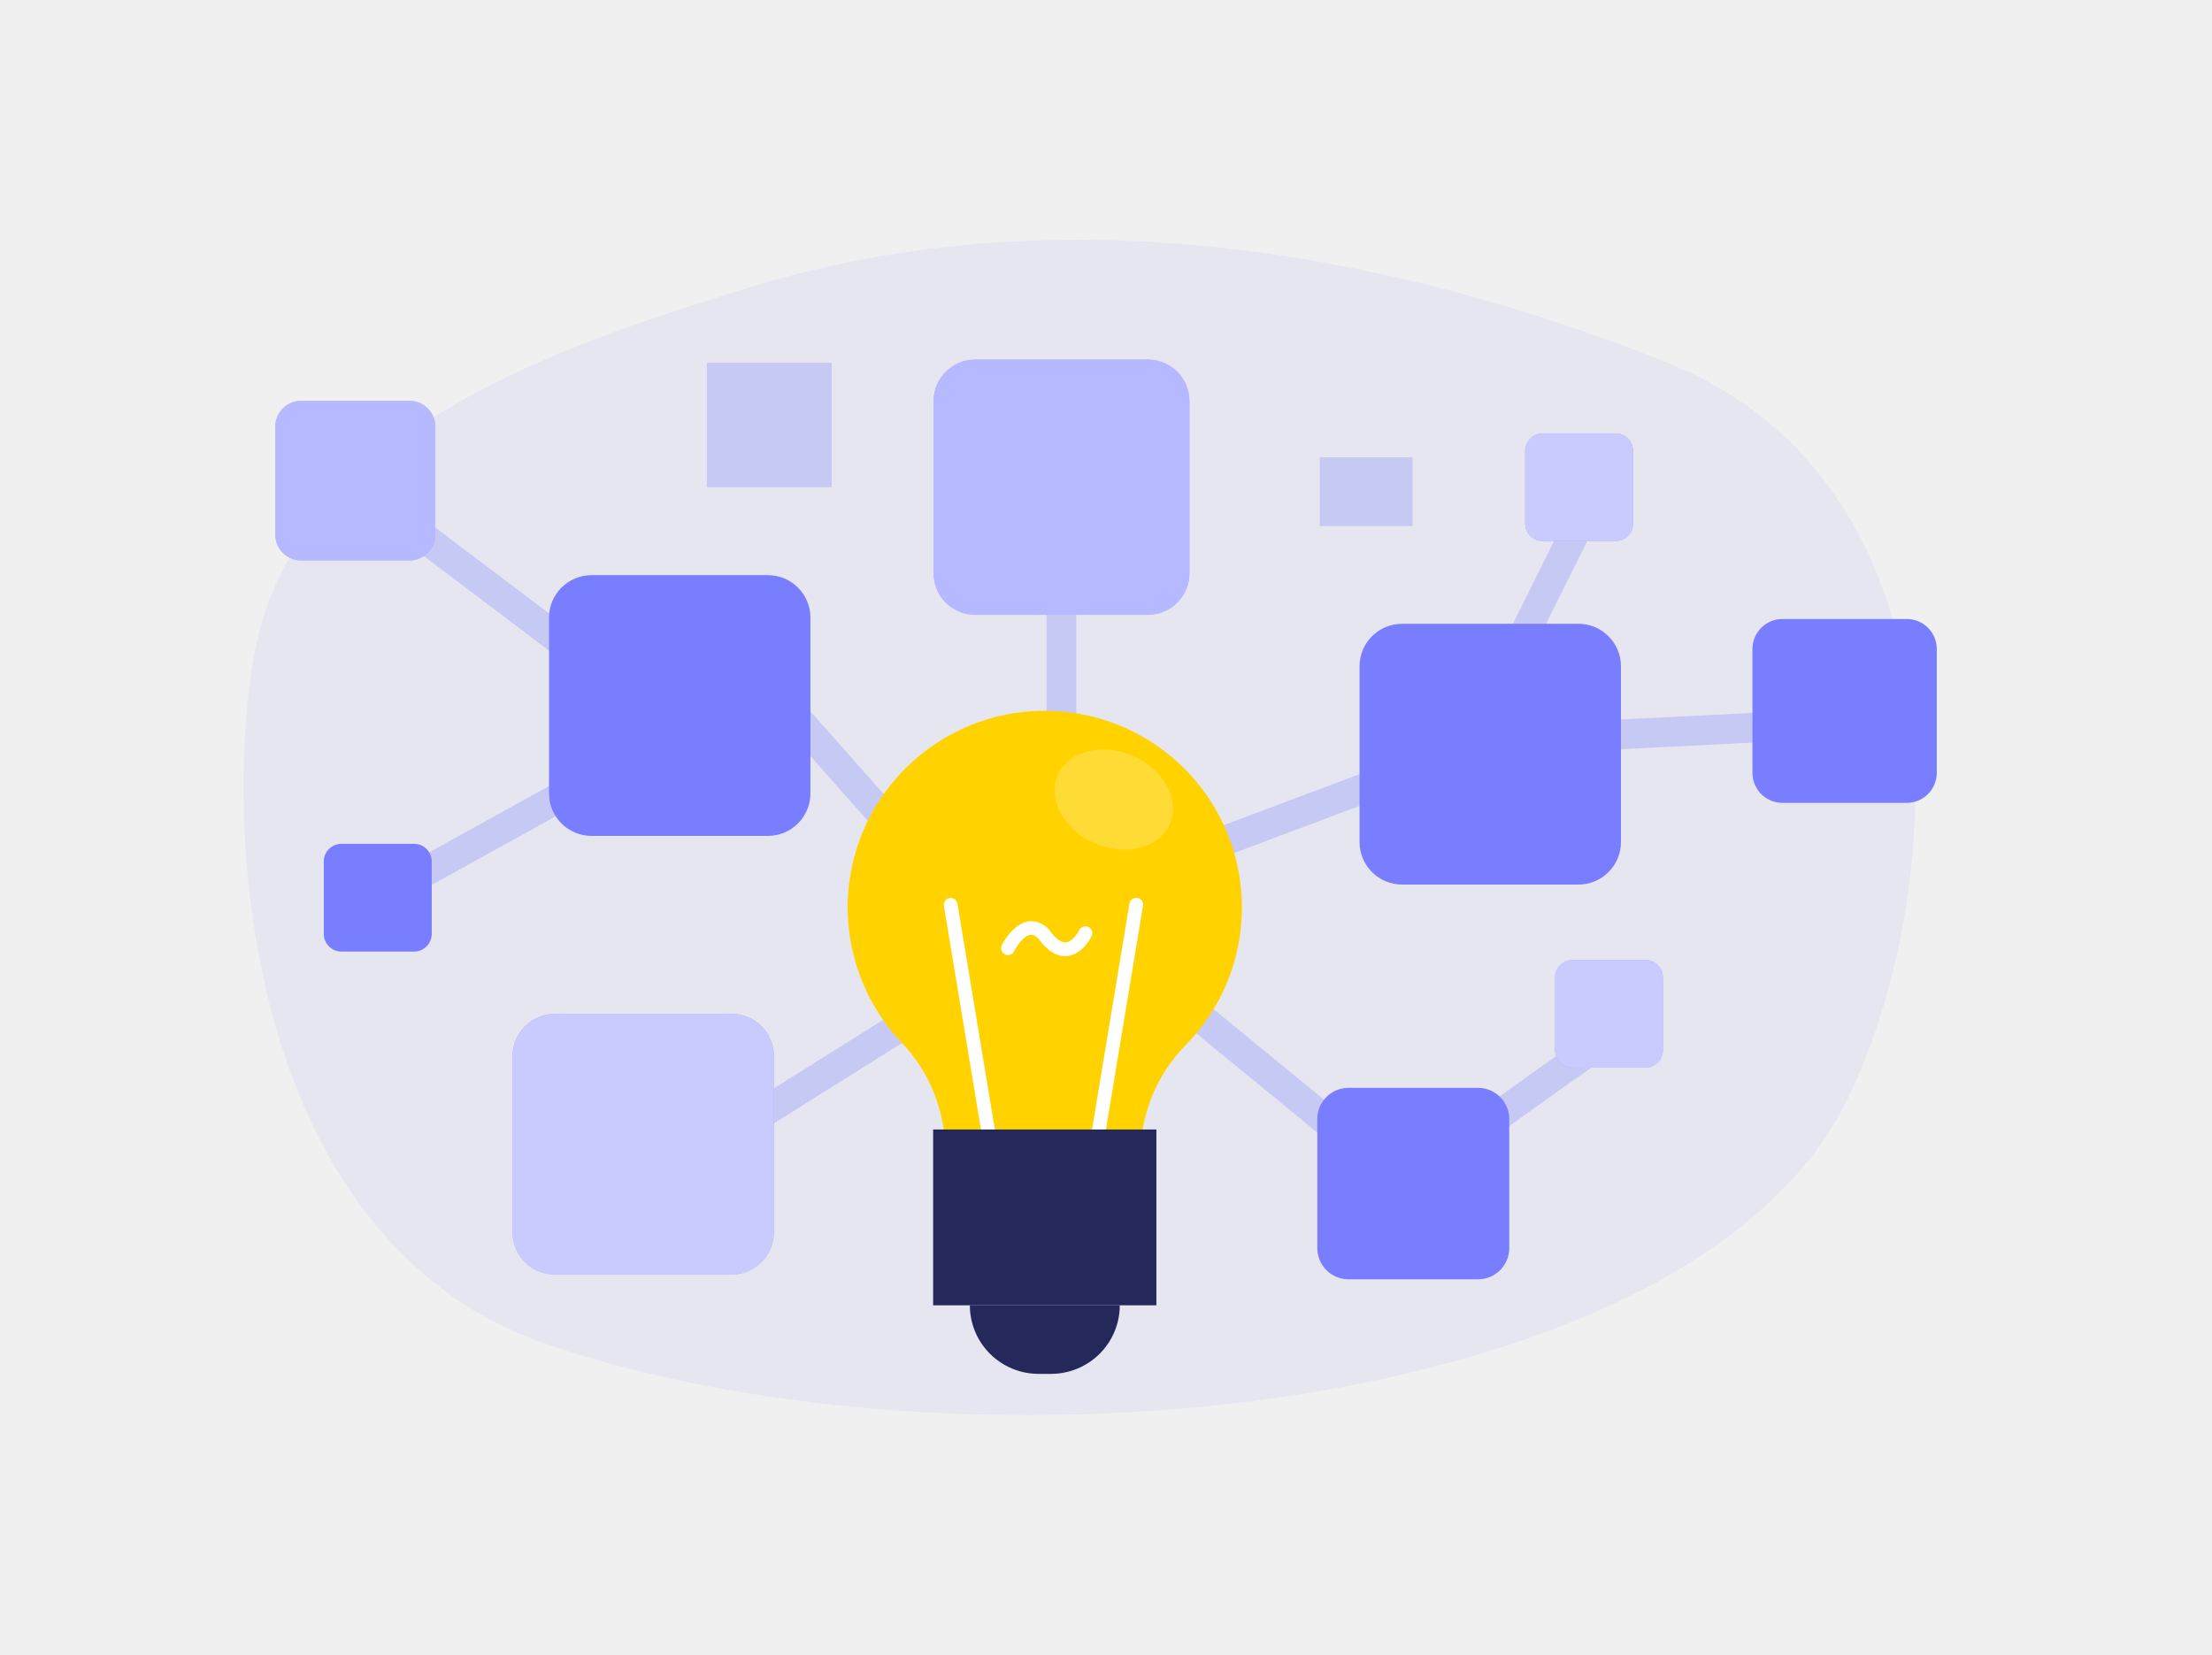
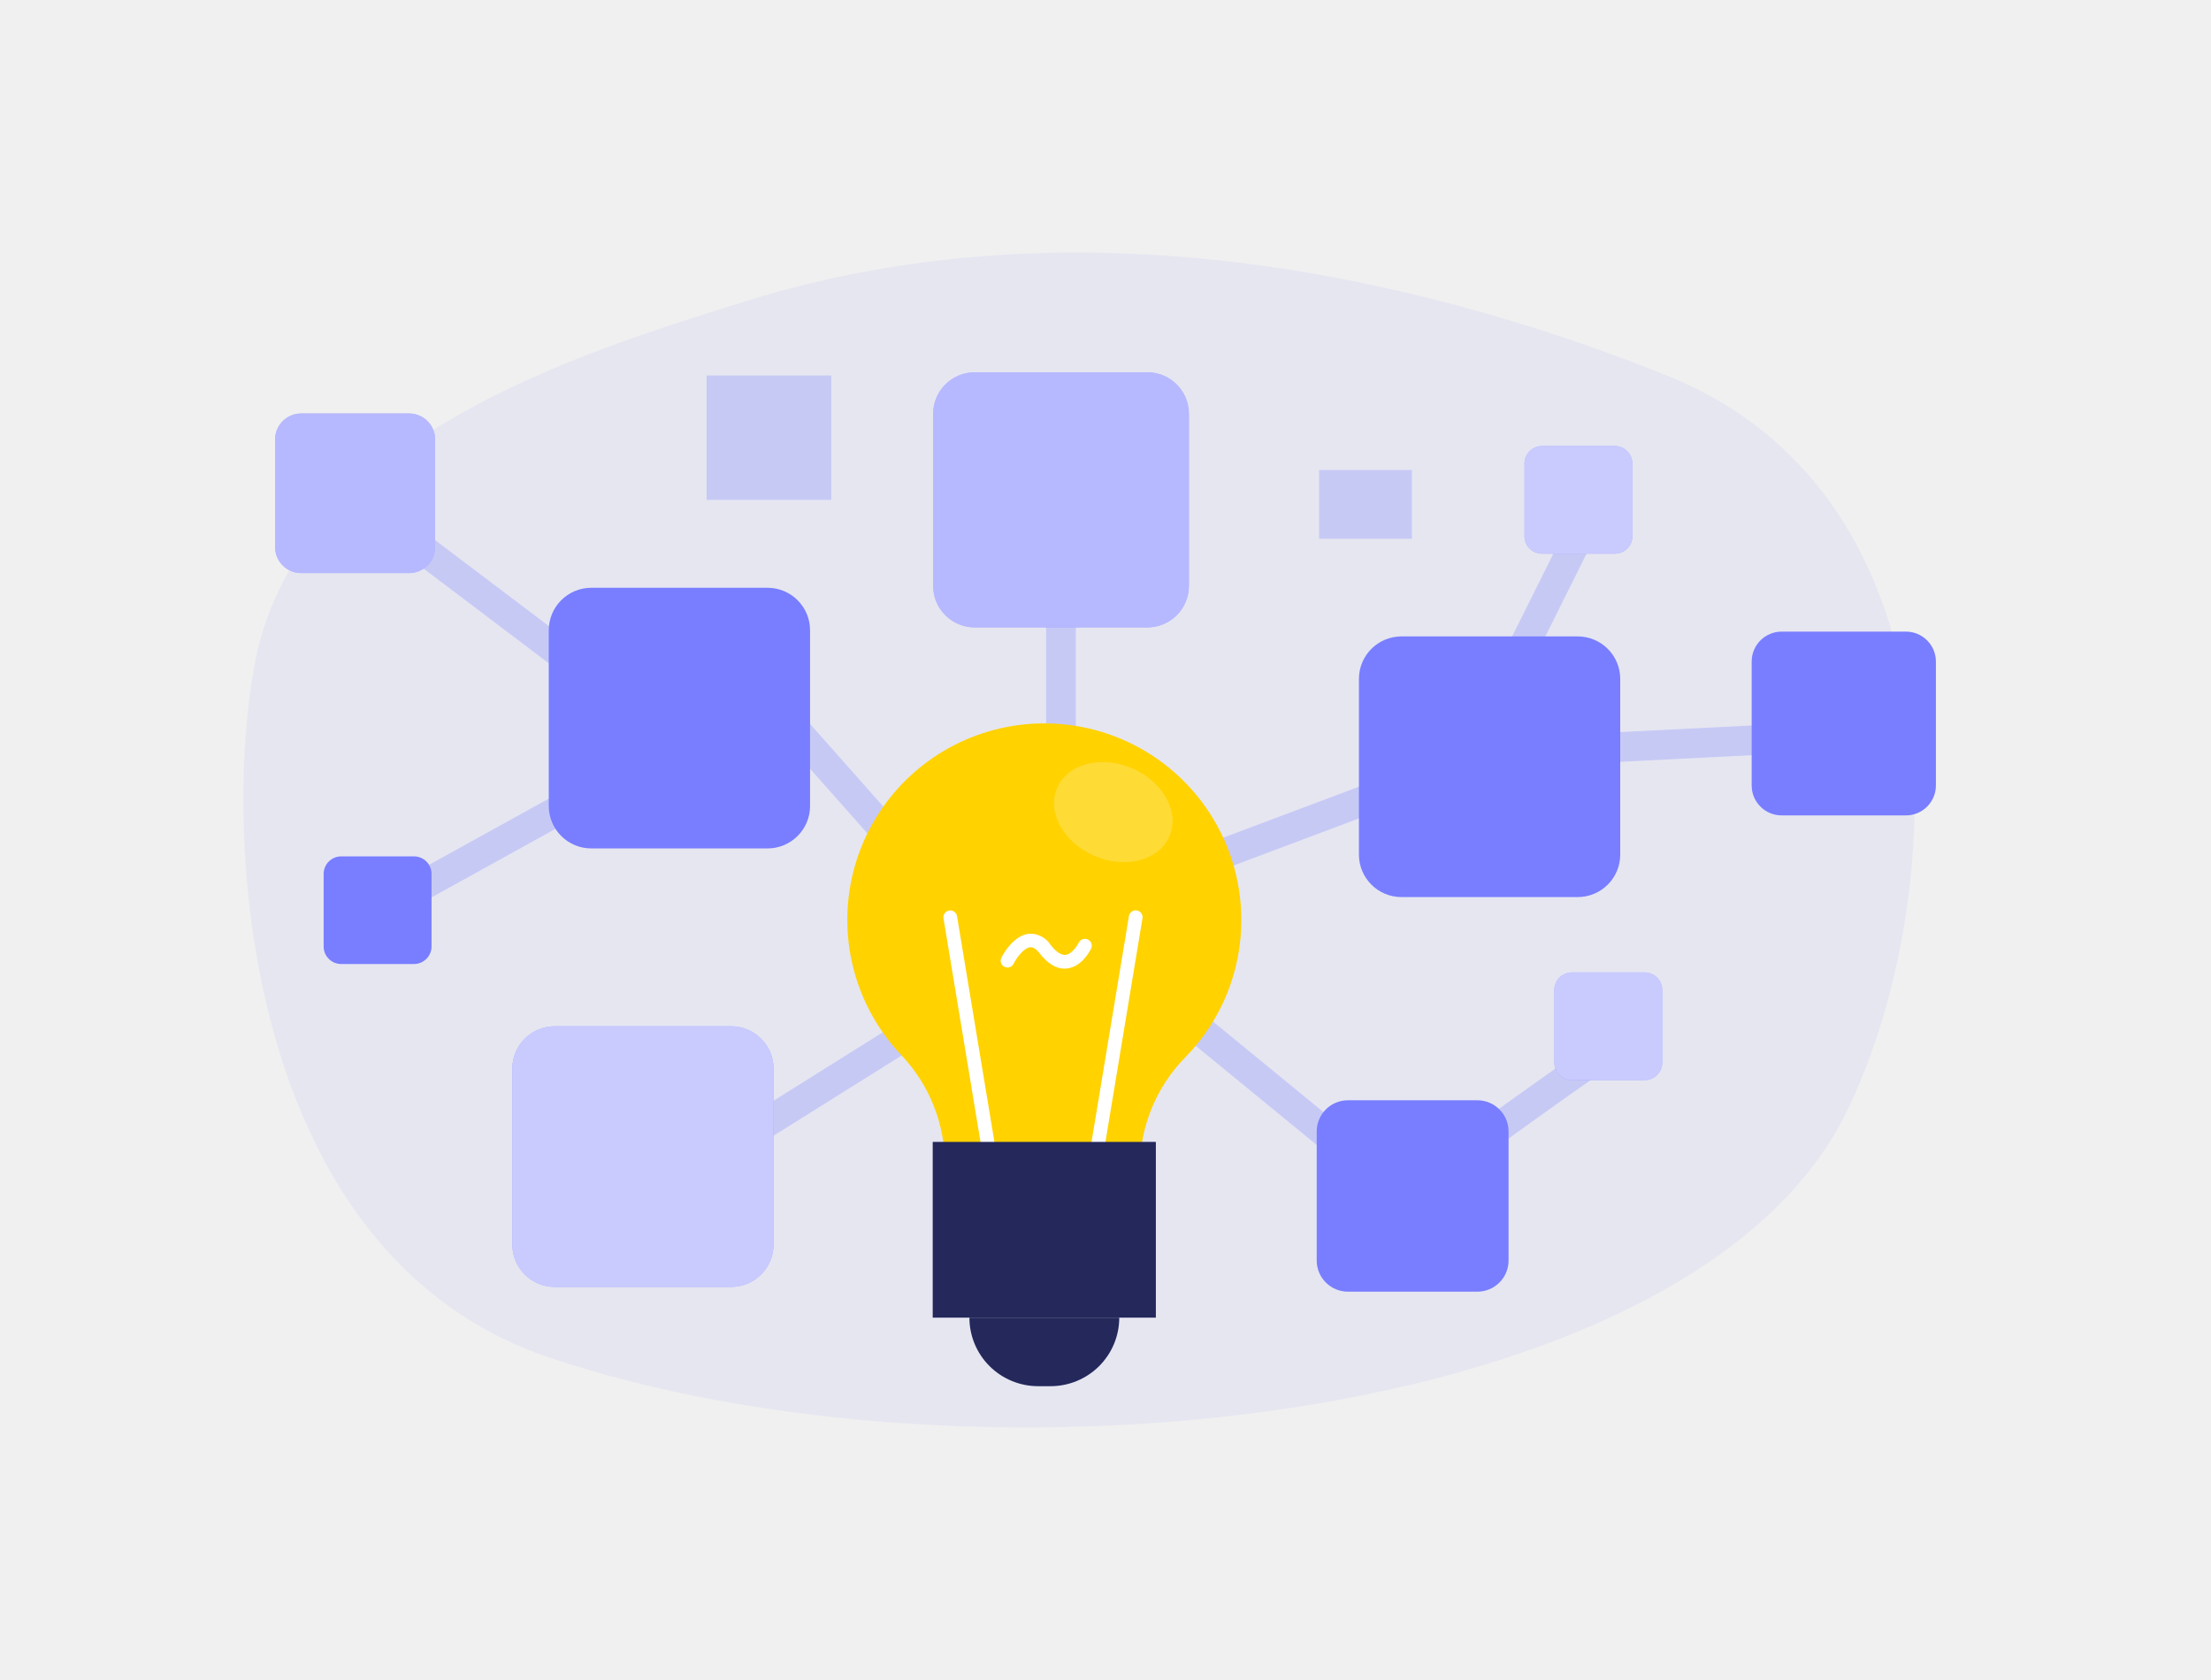
- <svg xmlns="http://www.w3.org/2000/svg" width="612" height="458" viewBox="0 0 612 458" fill="none">
+ <svg xmlns="http://www.w3.org/2000/svg" width="500" height="380" viewBox="0 0 612 458" fill="none">
  <path opacity="0.3" d="M206.55 79.784C160.849 94.058 83.507 117.553 70.87 178.467C61.414 224.069 65.79 343.164 151.96 372.262C267.872 411.437 467.782 392.353 511.02 304.494C538.789 248.099 546.21 134.347 461.188 100.317C403.583 77.265 304.699 49.22 206.55 79.784Z" fill="#787EFF" fill-opacity="0.28" />
  <path d="M297.799 144.621H289.568V212.314H297.799V144.621Z" fill="#787EFF" fill-opacity="0.28" />
  <path d="M438.321 132.966L411.411 186.962L418.782 190.619L445.691 136.624L438.321 132.966Z" fill="#787EFF" fill-opacity="0.28" />
  <path d="M322.569 268.465L317.344 274.812L385.597 330.753L390.822 324.406L322.569 268.465Z" fill="#787EFF" fill-opacity="0.28" />
  <path d="M394.526 329.455C394.887 328.906 395.093 328.271 395.123 327.615C395.152 326.96 395.004 326.308 394.694 325.73L387.335 329.394C385.438 325.607 388.865 322.997 397.004 316.676C401.763 313.012 408.464 308.066 416.894 301.99C431.261 291.654 445.964 281.487 446.102 281.38L450.799 288.128C429.134 303.15 397.341 325.897 394.526 329.455Z" fill="#787EFF" fill-opacity="0.28" />
  <path d="M327.42 241.335L324.528 233.641L411.463 200.97L512.458 195.902L512.887 204.115L413.161 209.123L327.42 241.335Z" fill="#787EFF" fill-opacity="0.28" />
  <path d="M252.588 277.075L188.116 317.477L192.494 324.433L256.966 284.03L252.588 277.075Z" fill="#787EFF" fill-opacity="0.28" />
  <path d="M217.207 188.952L211.041 194.393L251.686 240.251L257.852 234.81L217.207 188.952Z" fill="#787EFF" fill-opacity="0.28" />
  <path d="M106.519 252.037L102.525 244.847L180.525 201.718L96.421 138.118L101.393 131.568L195.58 202.787L106.519 252.037Z" fill="#787EFF" fill-opacity="0.28" />
  <path d="M343.592 251.152C343.597 242.256 341.416 233.495 337.24 225.636C333.064 217.777 327.02 211.059 319.639 206.071C312.257 201.083 303.762 197.977 294.898 197.025C286.035 196.073 277.072 197.304 268.796 200.61C260.519 203.917 253.182 209.197 247.425 215.99C241.669 222.783 237.669 230.88 235.776 239.573C233.884 248.265 234.156 257.289 236.57 265.852C238.983 274.416 243.464 282.258 249.619 288.693C257.351 296.919 261.619 307.796 261.538 319.073V320.936H315.501V319.562C315.606 308.123 320.166 297.173 328.216 289.029C338.101 278.891 343.619 265.296 343.592 251.152Z" fill="#FFD200" />
  <path d="M274.421 321.073C273.98 321.074 273.553 320.923 273.213 320.644C272.872 320.366 272.639 319.978 272.554 319.547L261.156 250.709C261.115 250.464 261.122 250.212 261.178 249.97C261.234 249.727 261.338 249.498 261.483 249.295C261.628 249.092 261.811 248.92 262.023 248.788C262.235 248.656 262.47 248.567 262.716 248.526C262.962 248.485 263.214 248.493 263.457 248.549C263.701 248.605 263.93 248.708 264.133 248.852C264.337 248.997 264.509 249.18 264.642 249.391C264.774 249.603 264.863 249.838 264.904 250.083L276.303 318.921C276.383 319.412 276.268 319.915 275.983 320.323C275.697 320.73 275.263 321.011 274.773 321.104L274.421 321.073Z" fill="white" />
  <path d="M302.94 321.073H302.619C302.129 320.98 301.695 320.7 301.409 320.292C301.123 319.884 301.008 319.381 301.089 318.89L312.487 250.053C312.57 249.557 312.848 249.114 313.258 248.822C313.668 248.53 314.178 248.412 314.675 248.495C315.172 248.579 315.616 248.855 315.908 249.265C316.201 249.674 316.319 250.183 316.236 250.679L304.837 319.516C304.757 319.958 304.523 320.357 304.175 320.642C303.828 320.928 303.39 321.08 302.94 321.073Z" fill="white" />
  <path d="M319.938 312.585H258.172V361.24H319.938V312.585Z" fill="#24285B" />
  <path d="M294.663 264.617C292.261 264.617 289.935 263.182 287.732 260.327C286.844 259.167 285.972 258.633 285.161 258.694C283.325 258.862 281.245 261.823 280.571 263.274C280.342 263.721 279.944 264.059 279.465 264.214C278.986 264.369 278.465 264.327 278.016 264.098C277.568 263.869 277.229 263.472 277.074 262.994C276.919 262.516 276.961 261.996 277.19 261.549C277.511 260.923 280.464 255.35 284.84 254.953C286.012 254.89 287.18 255.14 288.223 255.677C289.267 256.213 290.148 257.018 290.777 258.007C291.832 259.365 293.408 260.968 294.923 260.8C296.682 260.617 298.228 258.205 298.625 257.381C298.852 256.947 299.239 256.617 299.704 256.462C300.168 256.306 300.676 256.336 301.119 256.545C301.562 256.754 301.907 257.127 302.081 257.584C302.255 258.042 302.245 258.549 302.053 258.999C301.808 259.518 299.513 264.129 295.336 264.571L294.663 264.617Z" fill="white" />
  <path opacity="0.21" d="M323.692 227.998C326.599 221.307 321.999 212.873 313.417 209.16C304.835 205.447 295.521 207.861 292.613 214.553C289.706 221.244 294.306 229.679 302.888 233.392C311.47 237.104 320.784 234.69 323.692 227.998Z" fill="white" />
  <path d="M268.331 361.24H309.81C309.81 363.732 309.318 366.2 308.362 368.502C307.406 370.804 306.005 372.896 304.239 374.658C302.474 376.42 300.377 377.818 298.07 378.772C295.762 379.726 293.289 380.216 290.792 380.216H287.349C282.305 380.216 277.468 378.217 273.902 374.658C270.335 371.099 268.331 366.273 268.331 361.24Z" fill="#24285B" />
  <path d="M212.441 159.17H163.679C157.173 159.17 151.898 164.433 151.898 170.926V219.58C151.898 226.073 157.173 231.336 163.679 231.336H212.441C218.947 231.336 224.222 226.073 224.222 219.58V170.926C224.222 164.433 218.947 159.17 212.441 159.17Z" fill="#787EFF" />
  <path d="M436.693 172.635H387.932C381.425 172.635 376.151 177.899 376.151 184.391V233.046C376.151 239.538 381.425 244.801 387.932 244.801H436.693C443.199 244.801 448.474 239.538 448.474 233.046V184.391C448.474 177.899 443.199 172.635 436.693 172.635Z" fill="#787EFF" />
  <path opacity="0.09" d="M436.693 172.635H387.932C381.425 172.635 376.151 177.899 376.151 184.391V233.046C376.151 239.538 381.425 244.801 387.932 244.801H436.693C443.199 244.801 448.474 239.538 448.474 233.046V184.391C448.474 177.899 443.199 172.635 436.693 172.635Z" fill="#787EFF" fill-opacity="0.28" />
  <path d="M202.343 280.571H153.581C147.075 280.571 141.8 285.834 141.8 292.326V340.981C141.8 347.473 147.075 352.736 153.581 352.736H202.343C208.849 352.736 214.124 347.473 214.124 340.981V292.326C214.124 285.834 208.849 280.571 202.343 280.571Z" fill="#787EFF" />
  <path opacity="0.6" d="M202.343 280.571H153.581C147.075 280.571 141.8 285.834 141.8 292.326V340.981C141.8 347.473 147.075 352.736 153.581 352.736H202.343C208.849 352.736 214.124 347.473 214.124 340.981V292.326C214.124 285.834 208.849 280.571 202.343 280.571Z" fill="white" />
  <path d="M408.923 301.059H373.106C368.332 301.059 364.461 304.92 364.461 309.684V345.424C364.461 350.187 368.332 354.049 373.106 354.049H408.923C413.697 354.049 417.568 350.187 417.568 345.424V309.684C417.568 304.92 413.697 301.059 408.923 301.059Z" fill="#787EFF" />
  <path d="M317.567 99.508H269.816C263.453 99.508 258.295 104.655 258.295 111.004V158.651C258.295 165 263.453 170.147 269.816 170.147H317.567C323.93 170.147 329.088 165 329.088 158.651V111.004C329.088 104.655 323.93 99.508 317.567 99.508Z" fill="#787EFF" />
  <path opacity="0.46" d="M317.567 99.508H269.816C263.453 99.508 258.295 104.655 258.295 111.004V158.651C258.295 165 263.453 170.147 269.816 170.147H317.567C323.93 170.147 329.088 165 329.088 158.651V111.004C329.088 104.655 323.93 99.508 317.567 99.508Z" fill="white" />
  <path d="M113.235 110.912H83.354C79.374 110.912 76.148 114.132 76.148 118.103V147.919C76.148 151.89 79.374 155.109 83.354 155.109H113.235C117.215 155.109 120.442 151.89 120.442 147.919V118.103C120.442 114.132 117.215 110.912 113.235 110.912Z" fill="#787EFF" />
  <path opacity="0.46" d="M113.235 110.912H83.354C79.374 110.912 76.148 114.132 76.148 118.103V147.919C76.148 151.89 79.374 155.109 83.354 155.109H113.235C117.215 155.109 120.442 151.89 120.442 147.919V118.103C120.442 114.132 117.215 110.912 113.235 110.912Z" fill="white" />
  <path d="M114.582 233.534H94.447C91.76 233.534 89.582 235.708 89.582 238.389V258.48C89.582 261.161 91.76 263.335 94.447 263.335H114.582C117.269 263.335 119.447 261.161 119.447 258.48V238.389C119.447 235.708 117.269 233.534 114.582 233.534Z" fill="#787EFF" />
  <path opacity="0.09" d="M114.582 233.534H94.447C91.76 233.534 89.582 235.708 89.582 238.389V258.48C89.582 261.161 91.76 263.335 94.447 263.335H114.582C117.269 263.335 119.447 261.161 119.447 258.48V238.389C119.447 235.708 117.269 233.534 114.582 233.534Z" fill="#787EFF" fill-opacity="0.28" />
  <path d="M455.236 265.671H435.101C432.414 265.671 430.236 267.844 430.236 270.525V290.616C430.236 293.297 432.414 295.471 435.101 295.471H455.236C457.923 295.471 460.102 293.297 460.102 290.616V270.525C460.102 267.844 457.923 265.671 455.236 265.671Z" fill="#787EFF" />
  <path opacity="0.6" d="M455.236 265.671H435.101C432.414 265.671 430.236 267.844 430.236 270.525V290.616C430.236 293.297 432.414 295.471 435.101 295.471H455.236C457.923 295.471 460.102 293.297 460.102 290.616V270.525C460.102 267.844 457.923 265.671 455.236 265.671Z" fill="white" />
  <path d="M446.974 119.935H426.839C424.152 119.935 421.974 122.109 421.974 124.79V144.881C421.974 147.562 424.152 149.735 426.839 149.735H446.974C449.661 149.735 451.84 147.562 451.84 144.881V124.79C451.84 122.109 449.661 119.935 446.974 119.935Z" fill="#787EFF" />
  <path opacity="0.6" d="M446.974 119.935H426.839C424.152 119.935 421.974 122.109 421.974 124.79V144.881C421.974 147.562 424.152 149.735 426.839 149.735H446.974C449.661 149.735 451.84 147.562 451.84 144.881V124.79C451.84 122.109 449.661 119.935 446.974 119.935Z" fill="white" />
  <path d="M527.544 171.307H493.165C488.577 171.307 484.857 175.019 484.857 179.597V213.901C484.857 218.48 488.577 222.191 493.165 222.191H527.544C532.132 222.191 535.852 218.48 535.852 213.901V179.597C535.852 175.019 532.132 171.307 527.544 171.307Z" fill="#787EFF" />
  <path d="M230.097 100.394H195.58V134.835H230.097V100.394Z" fill="#787EFF" fill-opacity="0.28" />
  <path d="M390.823 126.561H365.135V145.598H390.823V126.561Z" fill="#787EFF" fill-opacity="0.28" />
</svg>
